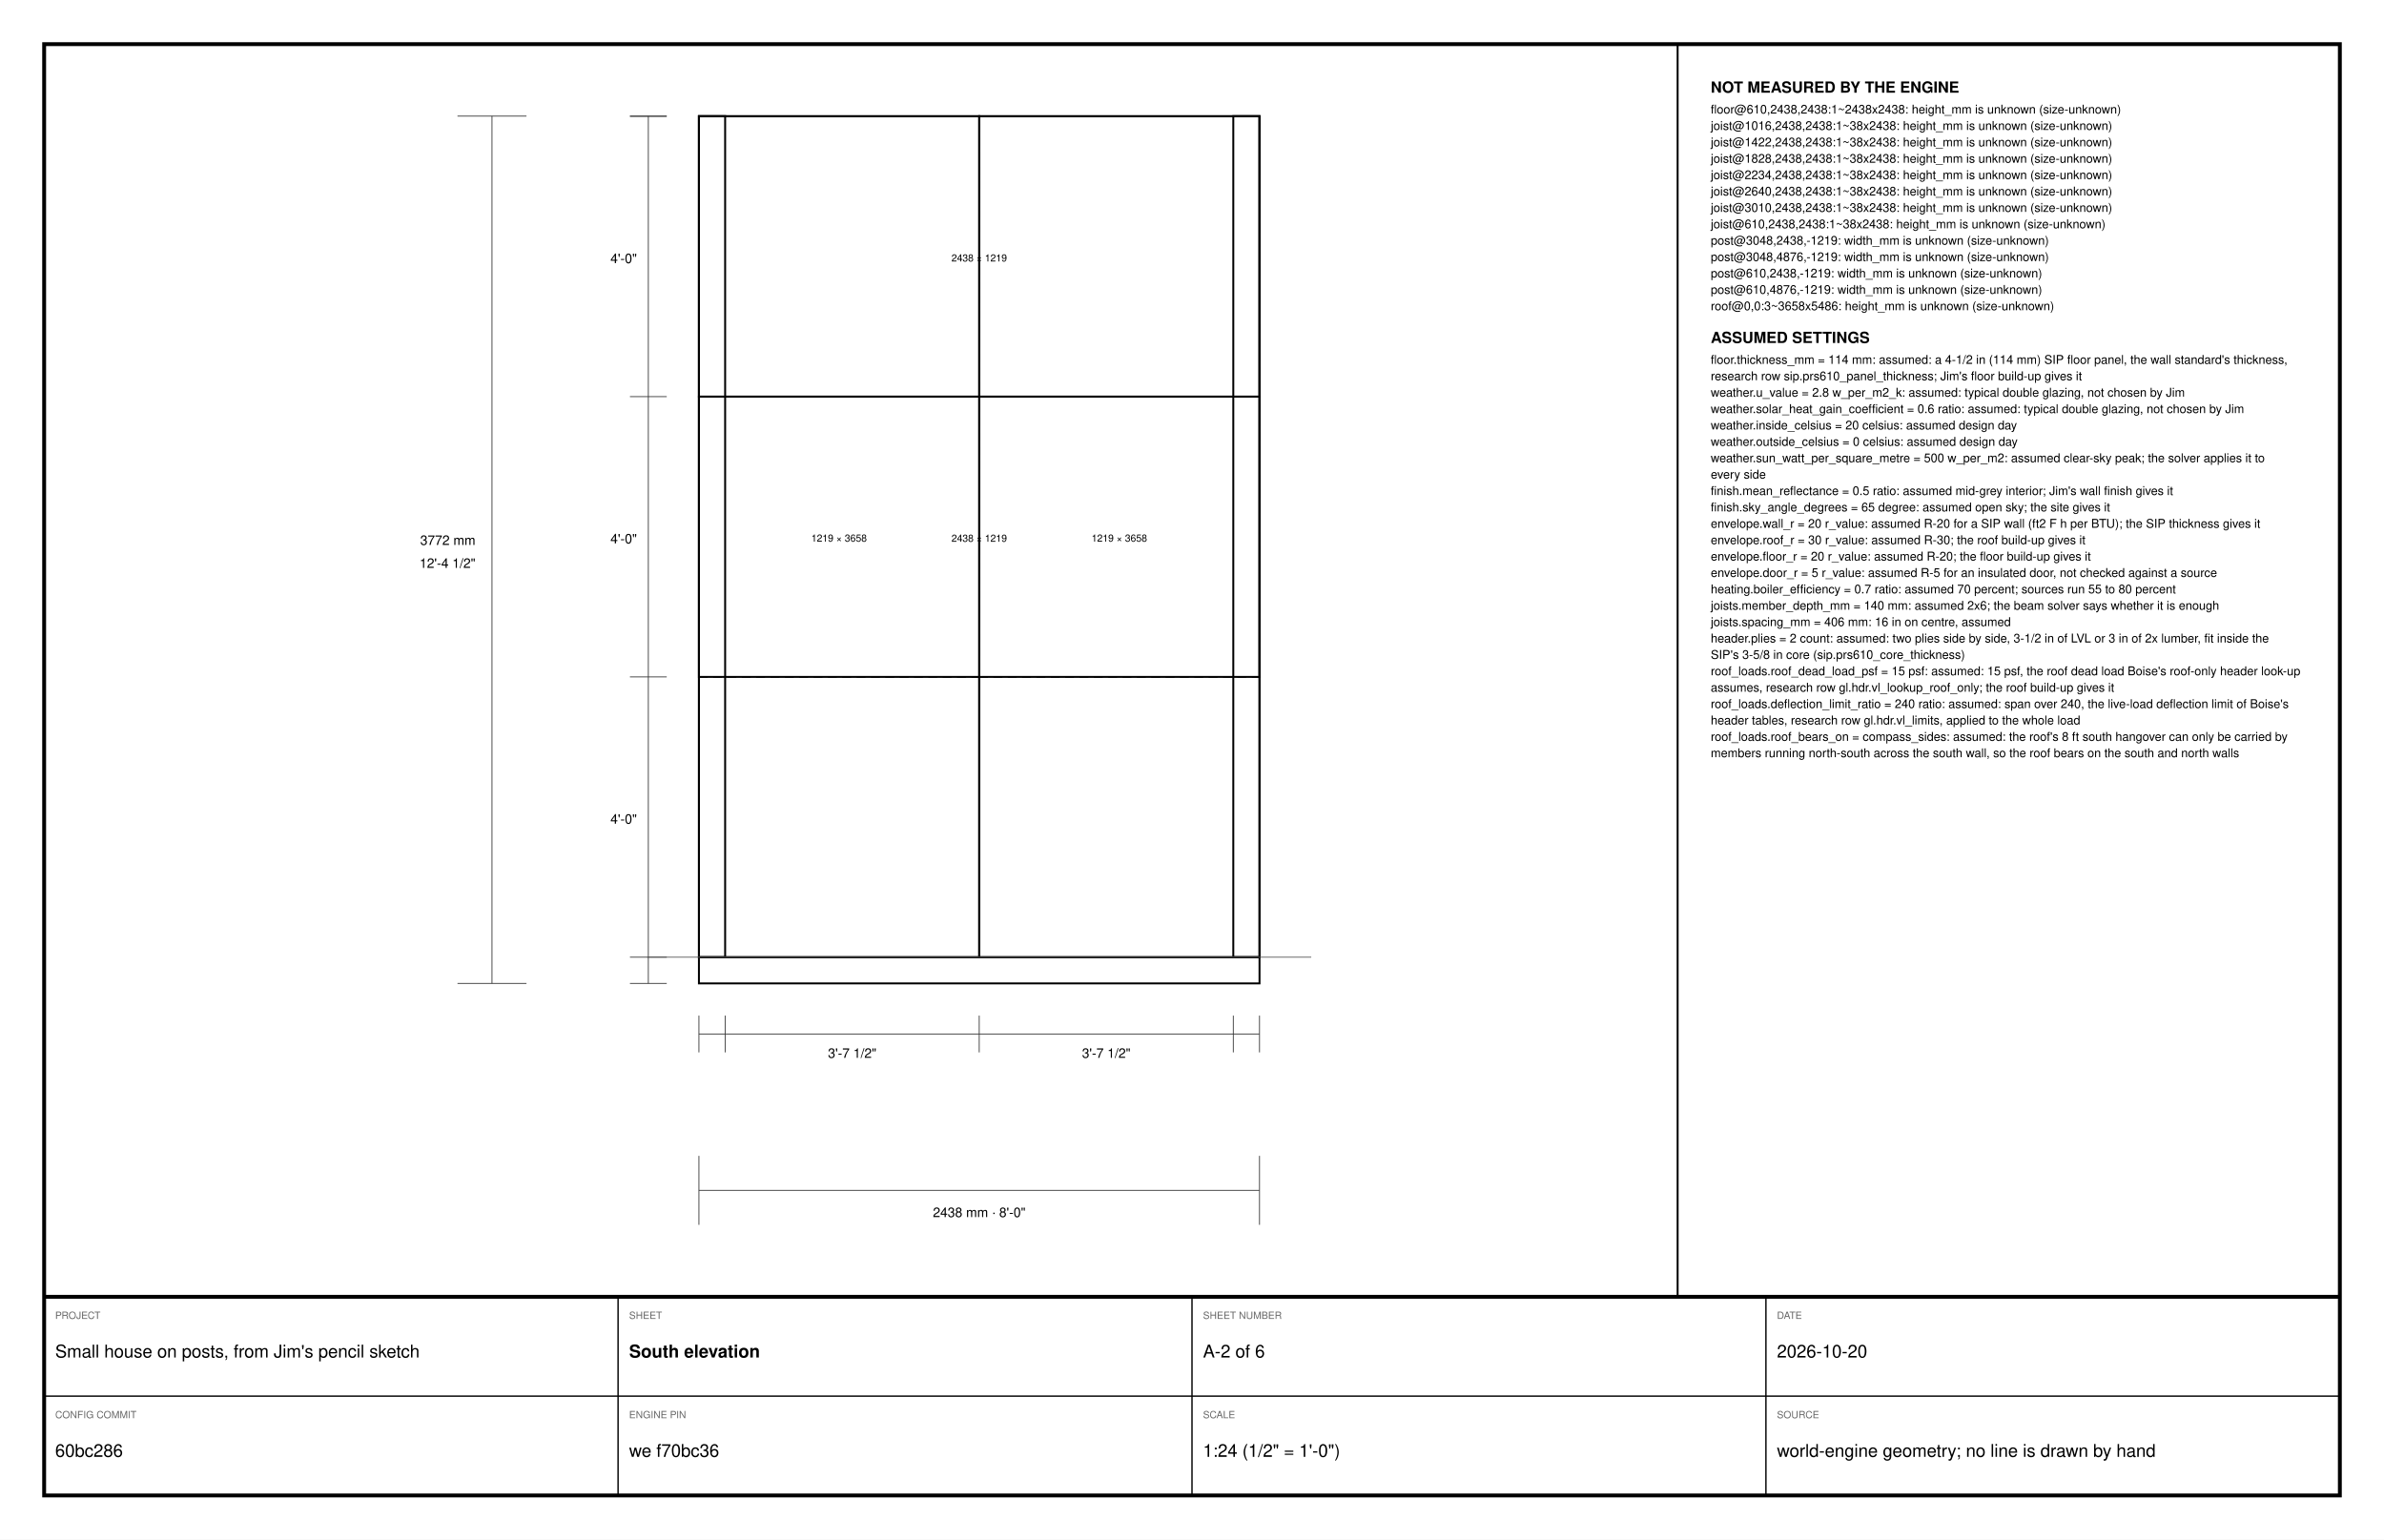
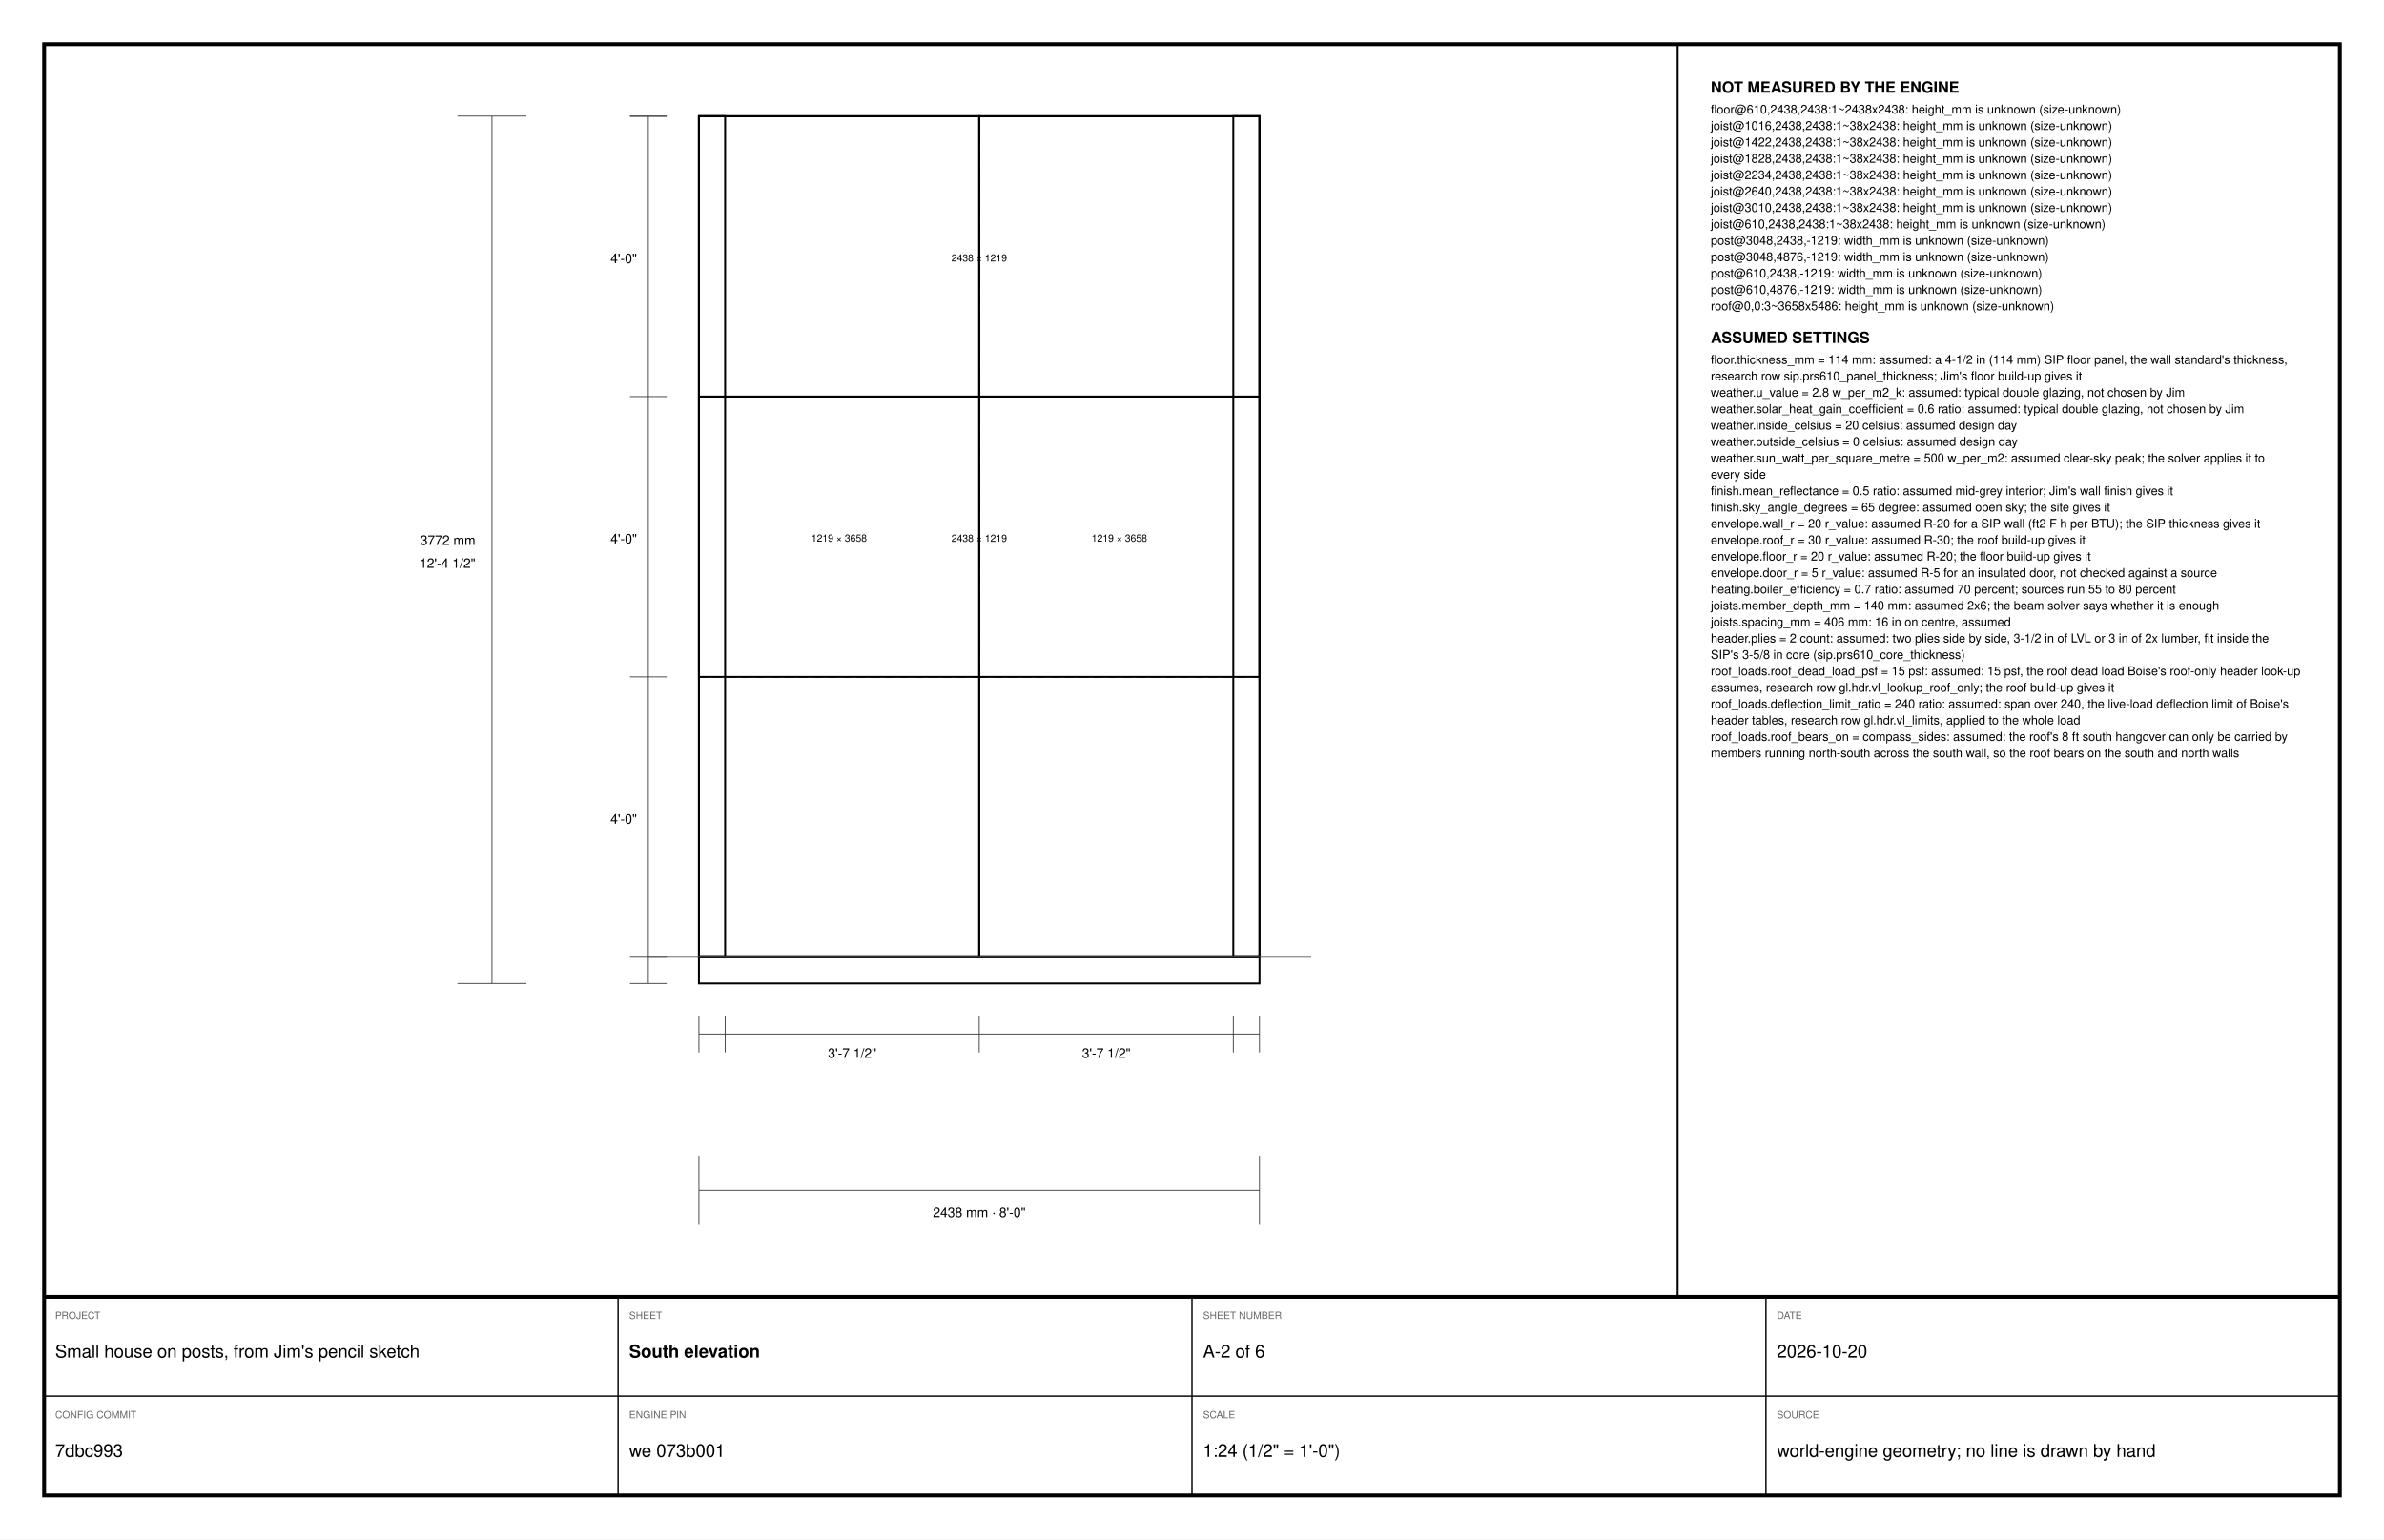
<svg xmlns="http://www.w3.org/2000/svg" width="432.000mm" height="279.000mm" viewBox="0 0 432.000 279.000" font-family="Helvetica, Arial, sans-serif">
  <rect width="432.000" height="279.000" fill="#ffffff" />
  <rect x="8.000" y="8.000" width="416.000" height="263.000" fill="none" stroke="#000000" stroke-width="0.700" />
  <rect x="126.651" y="173.458" width="101.583" height="4.750" fill="none" stroke="#000000" stroke-width="0.350" />
  <rect x="126.651" y="71.875" width="101.583" height="50.792" fill="none" stroke="#000000" stroke-width="0.350" />
  <rect x="126.651" y="21.083" width="101.583" height="50.792" fill="none" stroke="#000000" stroke-width="0.350" />
  <rect x="177.443" y="21.042" width="50.792" height="152.417" fill="none" stroke="#000000" stroke-width="0.350" />
  <rect x="223.484" y="21.042" width="4.750" height="152.417" fill="none" stroke="#000000" stroke-width="0.350" />
  <rect x="126.651" y="21.042" width="50.792" height="152.417" fill="none" stroke="#000000" stroke-width="0.350" />
  <rect x="126.651" y="21.042" width="4.750" height="152.417" fill="none" stroke="#000000" stroke-width="0.350" />
  <rect x="177.443" y="71.875" width="50.792" height="50.792" fill="none" stroke="#000000" stroke-width="0.250" stroke-dasharray="1.6 1" />
  <rect x="177.443" y="21.083" width="50.792" height="50.792" fill="none" stroke="#000000" stroke-width="0.250" stroke-dasharray="1.6 1" />
  <rect x="126.651" y="71.875" width="50.792" height="50.792" fill="none" stroke="#000000" stroke-width="0.250" stroke-dasharray="1.6 1" />
  <rect x="126.651" y="21.083" width="50.792" height="50.792" fill="none" stroke="#000000" stroke-width="0.250" stroke-dasharray="1.6 1" />
  <text x="177.443" y="98.171" font-size="1.800" text-anchor="middle" fill="#000000">2438 × 1219</text>
  <text x="177.443" y="47.379" font-size="1.800" text-anchor="middle" fill="#000000">2438 × 1219</text>
  <text x="202.838" y="98.150" font-size="1.800" text-anchor="middle" fill="#000000">1219 × 3658</text>
  <text x="152.047" y="98.150" font-size="1.800" text-anchor="middle" fill="#000000">1219 × 3658</text>
  <line x1="126.651" y1="187.375" x2="228.234" y2="187.375" stroke="#333333" stroke-width="0.150" />
  <line x1="126.651" y1="190.708" x2="126.651" y2="184.042" stroke="#333333" stroke-width="0.150" />
  <line x1="131.401" y1="190.708" x2="131.401" y2="184.042" stroke="#333333" stroke-width="0.150" />
  <line x1="177.443" y1="190.708" x2="177.443" y2="184.042" stroke="#333333" stroke-width="0.150" />
  <line x1="223.484" y1="190.708" x2="223.484" y2="184.042" stroke="#333333" stroke-width="0.150" />
  <line x1="228.234" y1="190.708" x2="228.234" y2="184.042" stroke="#333333" stroke-width="0.150" />
  <text x="154.422" y="191.695" font-size="2.400" text-anchor="middle" fill="#000000">3'-7 1/2"</text>
  <text x="200.463" y="191.695" font-size="2.400" text-anchor="middle" fill="#000000">3'-7 1/2"</text>
  <line x1="117.484" y1="178.208" x2="117.484" y2="21.042" stroke="#333333" stroke-width="0.150" />
  <line x1="114.151" y1="178.208" x2="120.818" y2="178.208" stroke="#333333" stroke-width="0.150" />
  <line x1="114.151" y1="173.458" x2="120.818" y2="173.458" stroke="#333333" stroke-width="0.150" />
  <line x1="114.151" y1="122.667" x2="120.818" y2="122.667" stroke="#333333" stroke-width="0.150" />
  <line x1="114.151" y1="71.875" x2="120.818" y2="71.875" stroke="#333333" stroke-width="0.150" />
  <line x1="114.151" y1="21.083" x2="120.818" y2="21.083" stroke="#333333" stroke-width="0.150" />
  <line x1="114.151" y1="21.042" x2="120.818" y2="21.042" stroke="#333333" stroke-width="0.150" />
  <text x="115.404" y="149.263" font-size="2.400" text-anchor="end" fill="#000000">4'-0"</text>
  <text x="115.404" y="98.471" font-size="2.400" text-anchor="end" fill="#000000">4'-0"</text>
  <text x="115.404" y="47.679" font-size="2.400" text-anchor="end" fill="#000000">4'-0"</text>
  <line x1="117.276" y1="173.458" x2="237.609" y2="173.458" stroke="#555555" stroke-width="0.150" />
  <line x1="126.651" y1="215.708" x2="228.234" y2="215.708" stroke="#333333" stroke-width="0.150" />
  <line x1="126.651" y1="221.958" x2="126.651" y2="209.458" stroke="#333333" stroke-width="0.150" />
  <line x1="228.234" y1="221.958" x2="228.234" y2="209.458" stroke="#333333" stroke-width="0.150" />
  <text x="177.443" y="220.548" font-size="2.400" text-anchor="middle" fill="#000000">2438 mm · 8'-0"</text>
  <line x1="89.151" y1="178.208" x2="89.151" y2="21.042" stroke="#333333" stroke-width="0.150" />
  <line x1="82.901" y1="178.208" x2="95.401" y2="178.208" stroke="#333333" stroke-width="0.150" />
  <line x1="82.901" y1="21.042" x2="95.401" y2="21.042" stroke="#333333" stroke-width="0.150" />
  <text x="86.151" y="98.745" font-size="2.400" text-anchor="end" fill="#000000">3772 mm</text>
  <text x="86.151" y="102.905" font-size="2.400" text-anchor="end" fill="#000000">12'-4 1/2"</text>
  <text x="310.000" y="16.800" font-size="2.800" text-anchor="start" fill="#000000" font-weight="bold">NOT MEASURED BY THE ENGINE</text>
  <text x="310.000" y="20.580" font-size="2.200" text-anchor="start" fill="#000000">floor@610,2438,2438:1~2438x2438: height_mm is unknown (size-unknown)</text>
  <text x="310.000" y="23.550" font-size="2.200" text-anchor="start" fill="#000000">joist@1016,2438,2438:1~38x2438: height_mm is unknown (size-unknown)</text>
  <text x="310.000" y="26.520" font-size="2.200" text-anchor="start" fill="#000000">joist@1422,2438,2438:1~38x2438: height_mm is unknown (size-unknown)</text>
  <text x="310.000" y="29.490" font-size="2.200" text-anchor="start" fill="#000000">joist@1828,2438,2438:1~38x2438: height_mm is unknown (size-unknown)</text>
  <text x="310.000" y="32.460" font-size="2.200" text-anchor="start" fill="#000000">joist@2234,2438,2438:1~38x2438: height_mm is unknown (size-unknown)</text>
  <text x="310.000" y="35.430" font-size="2.200" text-anchor="start" fill="#000000">joist@2640,2438,2438:1~38x2438: height_mm is unknown (size-unknown)</text>
  <text x="310.000" y="38.400" font-size="2.200" text-anchor="start" fill="#000000">joist@3010,2438,2438:1~38x2438: height_mm is unknown (size-unknown)</text>
  <text x="310.000" y="41.370" font-size="2.200" text-anchor="start" fill="#000000">joist@610,2438,2438:1~38x2438: height_mm is unknown (size-unknown)</text>
  <text x="310.000" y="44.340" font-size="2.200" text-anchor="start" fill="#000000">post@3048,2438,-1219: width_mm is unknown (size-unknown)</text>
  <text x="310.000" y="47.310" font-size="2.200" text-anchor="start" fill="#000000">post@3048,4876,-1219: width_mm is unknown (size-unknown)</text>
  <text x="310.000" y="50.280" font-size="2.200" text-anchor="start" fill="#000000">post@610,2438,-1219: width_mm is unknown (size-unknown)</text>
  <text x="310.000" y="53.250" font-size="2.200" text-anchor="start" fill="#000000">post@610,4876,-1219: width_mm is unknown (size-unknown)</text>
  <text x="310.000" y="56.220" font-size="2.200" text-anchor="start" fill="#000000">roof@0,0:3~3658x5486: height_mm is unknown (size-unknown)</text>
  <text x="310.000" y="59.190" font-size="2.200" text-anchor="start" fill="#000000" />
  <text x="310.000" y="62.160" font-size="2.800" text-anchor="start" fill="#000000" font-weight="bold">ASSUMED SETTINGS</text>
  <text x="310.000" y="65.940" font-size="2.200" text-anchor="start" fill="#000000">floor.thickness_mm = 114 mm: assumed: a 4-1/2 in (114 mm) SIP floor panel, the wall standard's thickness,</text>
  <text x="310.000" y="68.910" font-size="2.200" text-anchor="start" fill="#000000">    research row sip.prs610_panel_thickness; Jim's floor build-up gives it</text>
  <text x="310.000" y="71.880" font-size="2.200" text-anchor="start" fill="#000000">weather.u_value = 2.8 w_per_m2_k: assumed: typical double glazing, not chosen by Jim</text>
  <text x="310.000" y="74.850" font-size="2.200" text-anchor="start" fill="#000000">weather.solar_heat_gain_coefficient = 0.6 ratio: assumed: typical double glazing, not chosen by Jim</text>
  <text x="310.000" y="77.820" font-size="2.200" text-anchor="start" fill="#000000">weather.inside_celsius = 20 celsius: assumed design day</text>
  <text x="310.000" y="80.790" font-size="2.200" text-anchor="start" fill="#000000">weather.outside_celsius = 0 celsius: assumed design day</text>
  <text x="310.000" y="83.760" font-size="2.200" text-anchor="start" fill="#000000">weather.sun_watt_per_square_metre = 500 w_per_m2: assumed clear-sky peak; the solver applies it to</text>
  <text x="310.000" y="86.730" font-size="2.200" text-anchor="start" fill="#000000">    every side</text>
  <text x="310.000" y="89.700" font-size="2.200" text-anchor="start" fill="#000000">finish.mean_reflectance = 0.5 ratio: assumed mid-grey interior; Jim's wall finish gives it</text>
  <text x="310.000" y="92.670" font-size="2.200" text-anchor="start" fill="#000000">finish.sky_angle_degrees = 65 degree: assumed open sky; the site gives it</text>
  <text x="310.000" y="95.640" font-size="2.200" text-anchor="start" fill="#000000">envelope.wall_r = 20 r_value: assumed R-20 for a SIP wall (ft2 F h per BTU); the SIP thickness gives it</text>
  <text x="310.000" y="98.610" font-size="2.200" text-anchor="start" fill="#000000">envelope.roof_r = 30 r_value: assumed R-30; the roof build-up gives it</text>
  <text x="310.000" y="101.580" font-size="2.200" text-anchor="start" fill="#000000">envelope.floor_r = 20 r_value: assumed R-20; the floor build-up gives it</text>
  <text x="310.000" y="104.550" font-size="2.200" text-anchor="start" fill="#000000">envelope.door_r = 5 r_value: assumed R-5 for an insulated door, not checked against a source</text>
  <text x="310.000" y="107.520" font-size="2.200" text-anchor="start" fill="#000000">heating.boiler_efficiency = 0.7 ratio: assumed 70 percent; sources run 55 to 80 percent</text>
  <text x="310.000" y="110.490" font-size="2.200" text-anchor="start" fill="#000000">joists.member_depth_mm = 140 mm: assumed 2x6; the beam solver says whether it is enough</text>
  <text x="310.000" y="113.460" font-size="2.200" text-anchor="start" fill="#000000">joists.spacing_mm = 406 mm: 16 in on centre, assumed</text>
  <text x="310.000" y="116.430" font-size="2.200" text-anchor="start" fill="#000000">header.plies = 2 count: assumed: two plies side by side, 3-1/2 in of LVL or 3 in of 2x lumber, fit inside the</text>
  <text x="310.000" y="119.400" font-size="2.200" text-anchor="start" fill="#000000">    SIP's 3-5/8 in core (sip.prs610_core_thickness)</text>
  <text x="310.000" y="122.370" font-size="2.200" text-anchor="start" fill="#000000">roof_loads.roof_dead_load_psf = 15 psf: assumed: 15 psf, the roof dead load Boise's roof-only header look-up</text>
  <text x="310.000" y="125.340" font-size="2.200" text-anchor="start" fill="#000000">    assumes, research row gl.hdr.vl_lookup_roof_only; the roof build-up gives it</text>
  <text x="310.000" y="128.310" font-size="2.200" text-anchor="start" fill="#000000">roof_loads.deflection_limit_ratio = 240 ratio: assumed: span over 240, the live-load deflection limit of Boise's</text>
  <text x="310.000" y="131.280" font-size="2.200" text-anchor="start" fill="#000000">    header tables, research row gl.hdr.vl_limits, applied to the whole load</text>
  <text x="310.000" y="134.250" font-size="2.200" text-anchor="start" fill="#000000">roof_loads.roof_bears_on =  compass_sides: assumed: the roof's 8 ft south hangover can only be carried by</text>
  <text x="310.000" y="137.220" font-size="2.200" text-anchor="start" fill="#000000">    members running north-south across the south wall, so the roof bears on the south and north walls</text>
  <text x="310.000" y="140.190" font-size="2.200" text-anchor="start" fill="#000000" />
  <line x1="304.000" y1="8.000" x2="304.000" y2="235.000" stroke="#000000" stroke-width="0.350" />
  <text x="10.000" y="239.000" font-size="1.800" text-anchor="start" fill="#666666">PROJECT</text>
  <text x="10.000" y="246.000" font-size="3.200" text-anchor="start" fill="#000000">Small house on posts, from Jim's pencil sketch</text>
  <text x="114.000" y="239.000" font-size="1.800" text-anchor="start" fill="#666666">SHEET</text>
  <text x="114.000" y="246.000" font-size="3.200" text-anchor="start" fill="#000000" font-weight="bold">South elevation</text>
  <text x="218.000" y="239.000" font-size="1.800" text-anchor="start" fill="#666666">SHEET NUMBER</text>
  <text x="218.000" y="246.000" font-size="3.200" text-anchor="start" fill="#000000">A-2 of 6</text>
  <text x="322.000" y="239.000" font-size="1.800" text-anchor="start" fill="#666666">DATE</text>
  <text x="322.000" y="246.000" font-size="3.200" text-anchor="start" fill="#000000">2026-10-20</text>
  <text x="10.000" y="257.000" font-size="1.800" text-anchor="start" fill="#666666">CONFIG COMMIT</text>
-   <text x="10.000" y="264.000" font-size="3.200" text-anchor="start" fill="#000000">60bc286</text>
+   <text x="10.000" y="264.000" font-size="3.200" text-anchor="start" fill="#000000">7dbc993</text>
  <text x="114.000" y="257.000" font-size="1.800" text-anchor="start" fill="#666666">ENGINE PIN</text>
-   <text x="114.000" y="264.000" font-size="3.200" text-anchor="start" fill="#000000">we f70bc36</text>
+   <text x="114.000" y="264.000" font-size="3.200" text-anchor="start" fill="#000000">we 073b001</text>
  <text x="218.000" y="257.000" font-size="1.800" text-anchor="start" fill="#666666">SCALE</text>
  <text x="218.000" y="264.000" font-size="3.200" text-anchor="start" fill="#000000">1:24 (1/2" = 1'-0")</text>
  <text x="322.000" y="257.000" font-size="1.800" text-anchor="start" fill="#666666">SOURCE</text>
  <text x="322.000" y="264.000" font-size="3.200" text-anchor="start" fill="#000000">world-engine geometry; no line is drawn by hand</text>
  <line x1="8.000" y1="235.000" x2="424.000" y2="235.000" stroke="#000000" stroke-width="0.700" />
  <line x1="8.000" y1="253.000" x2="424.000" y2="253.000" stroke="#000000" stroke-width="0.250" />
  <line x1="112.000" y1="235.000" x2="112.000" y2="271.000" stroke="#000000" stroke-width="0.250" />
  <line x1="216.000" y1="235.000" x2="216.000" y2="271.000" stroke="#000000" stroke-width="0.250" />
  <line x1="320.000" y1="235.000" x2="320.000" y2="271.000" stroke="#000000" stroke-width="0.250" />
</svg>
